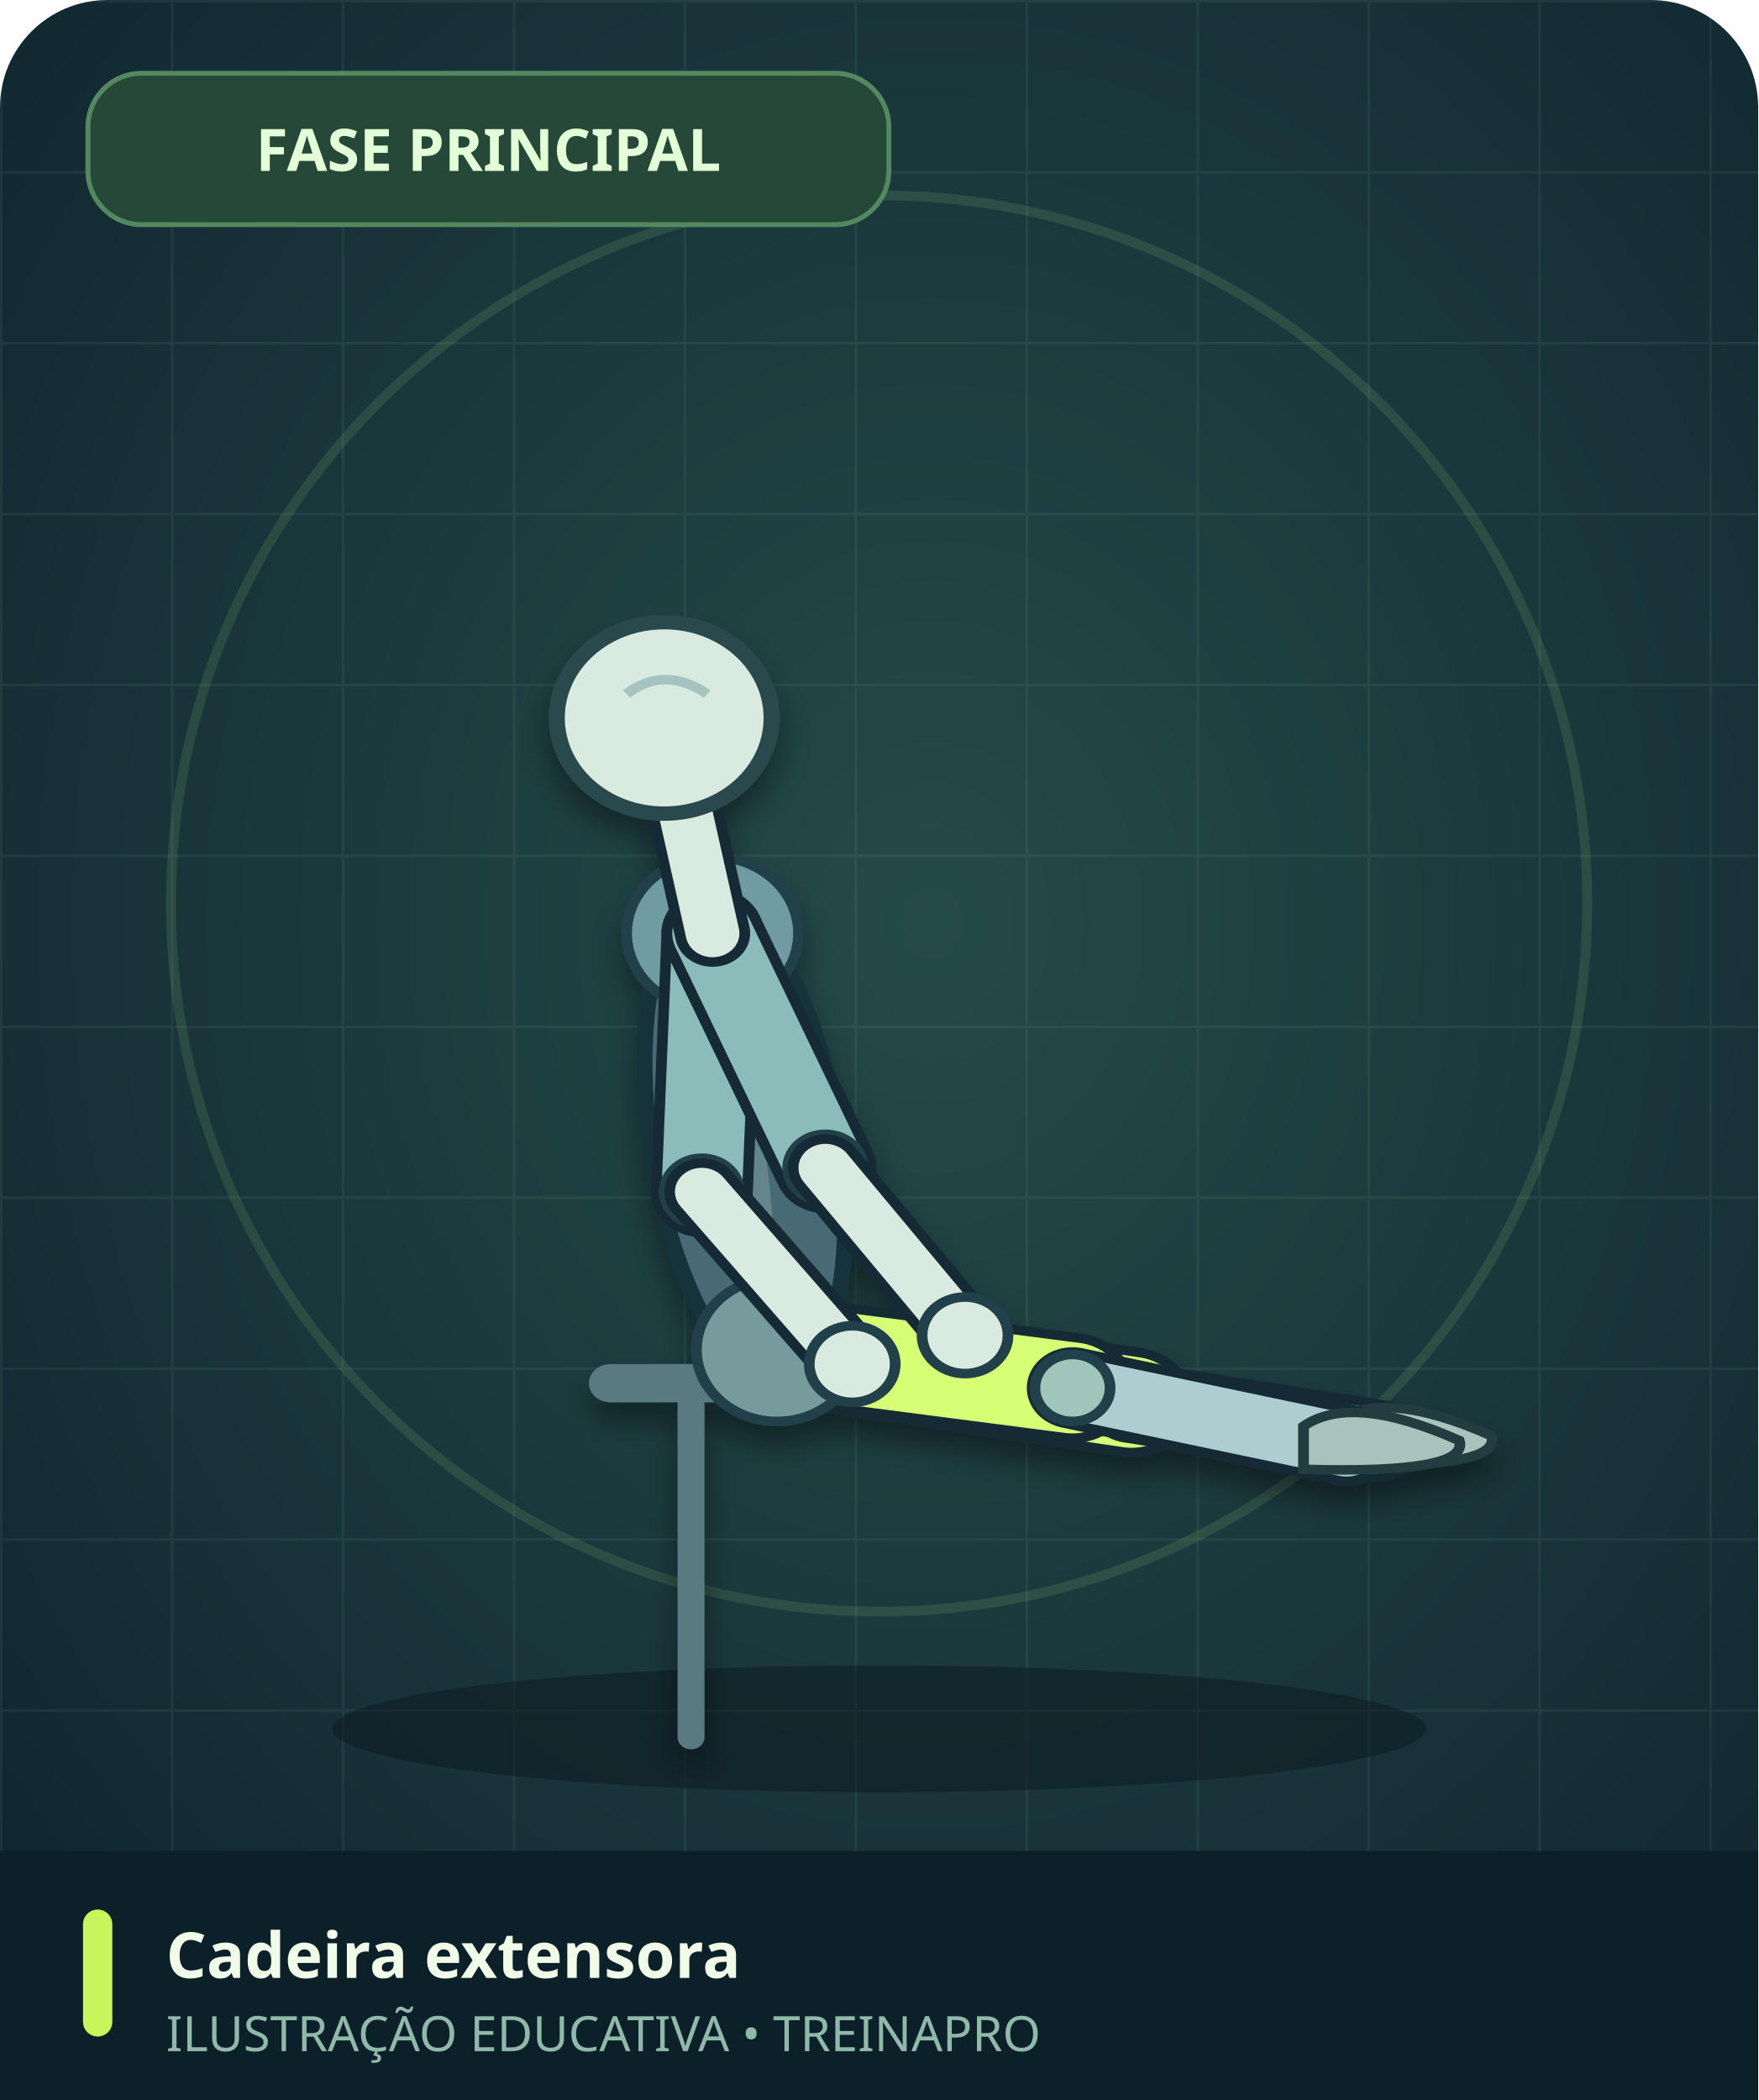
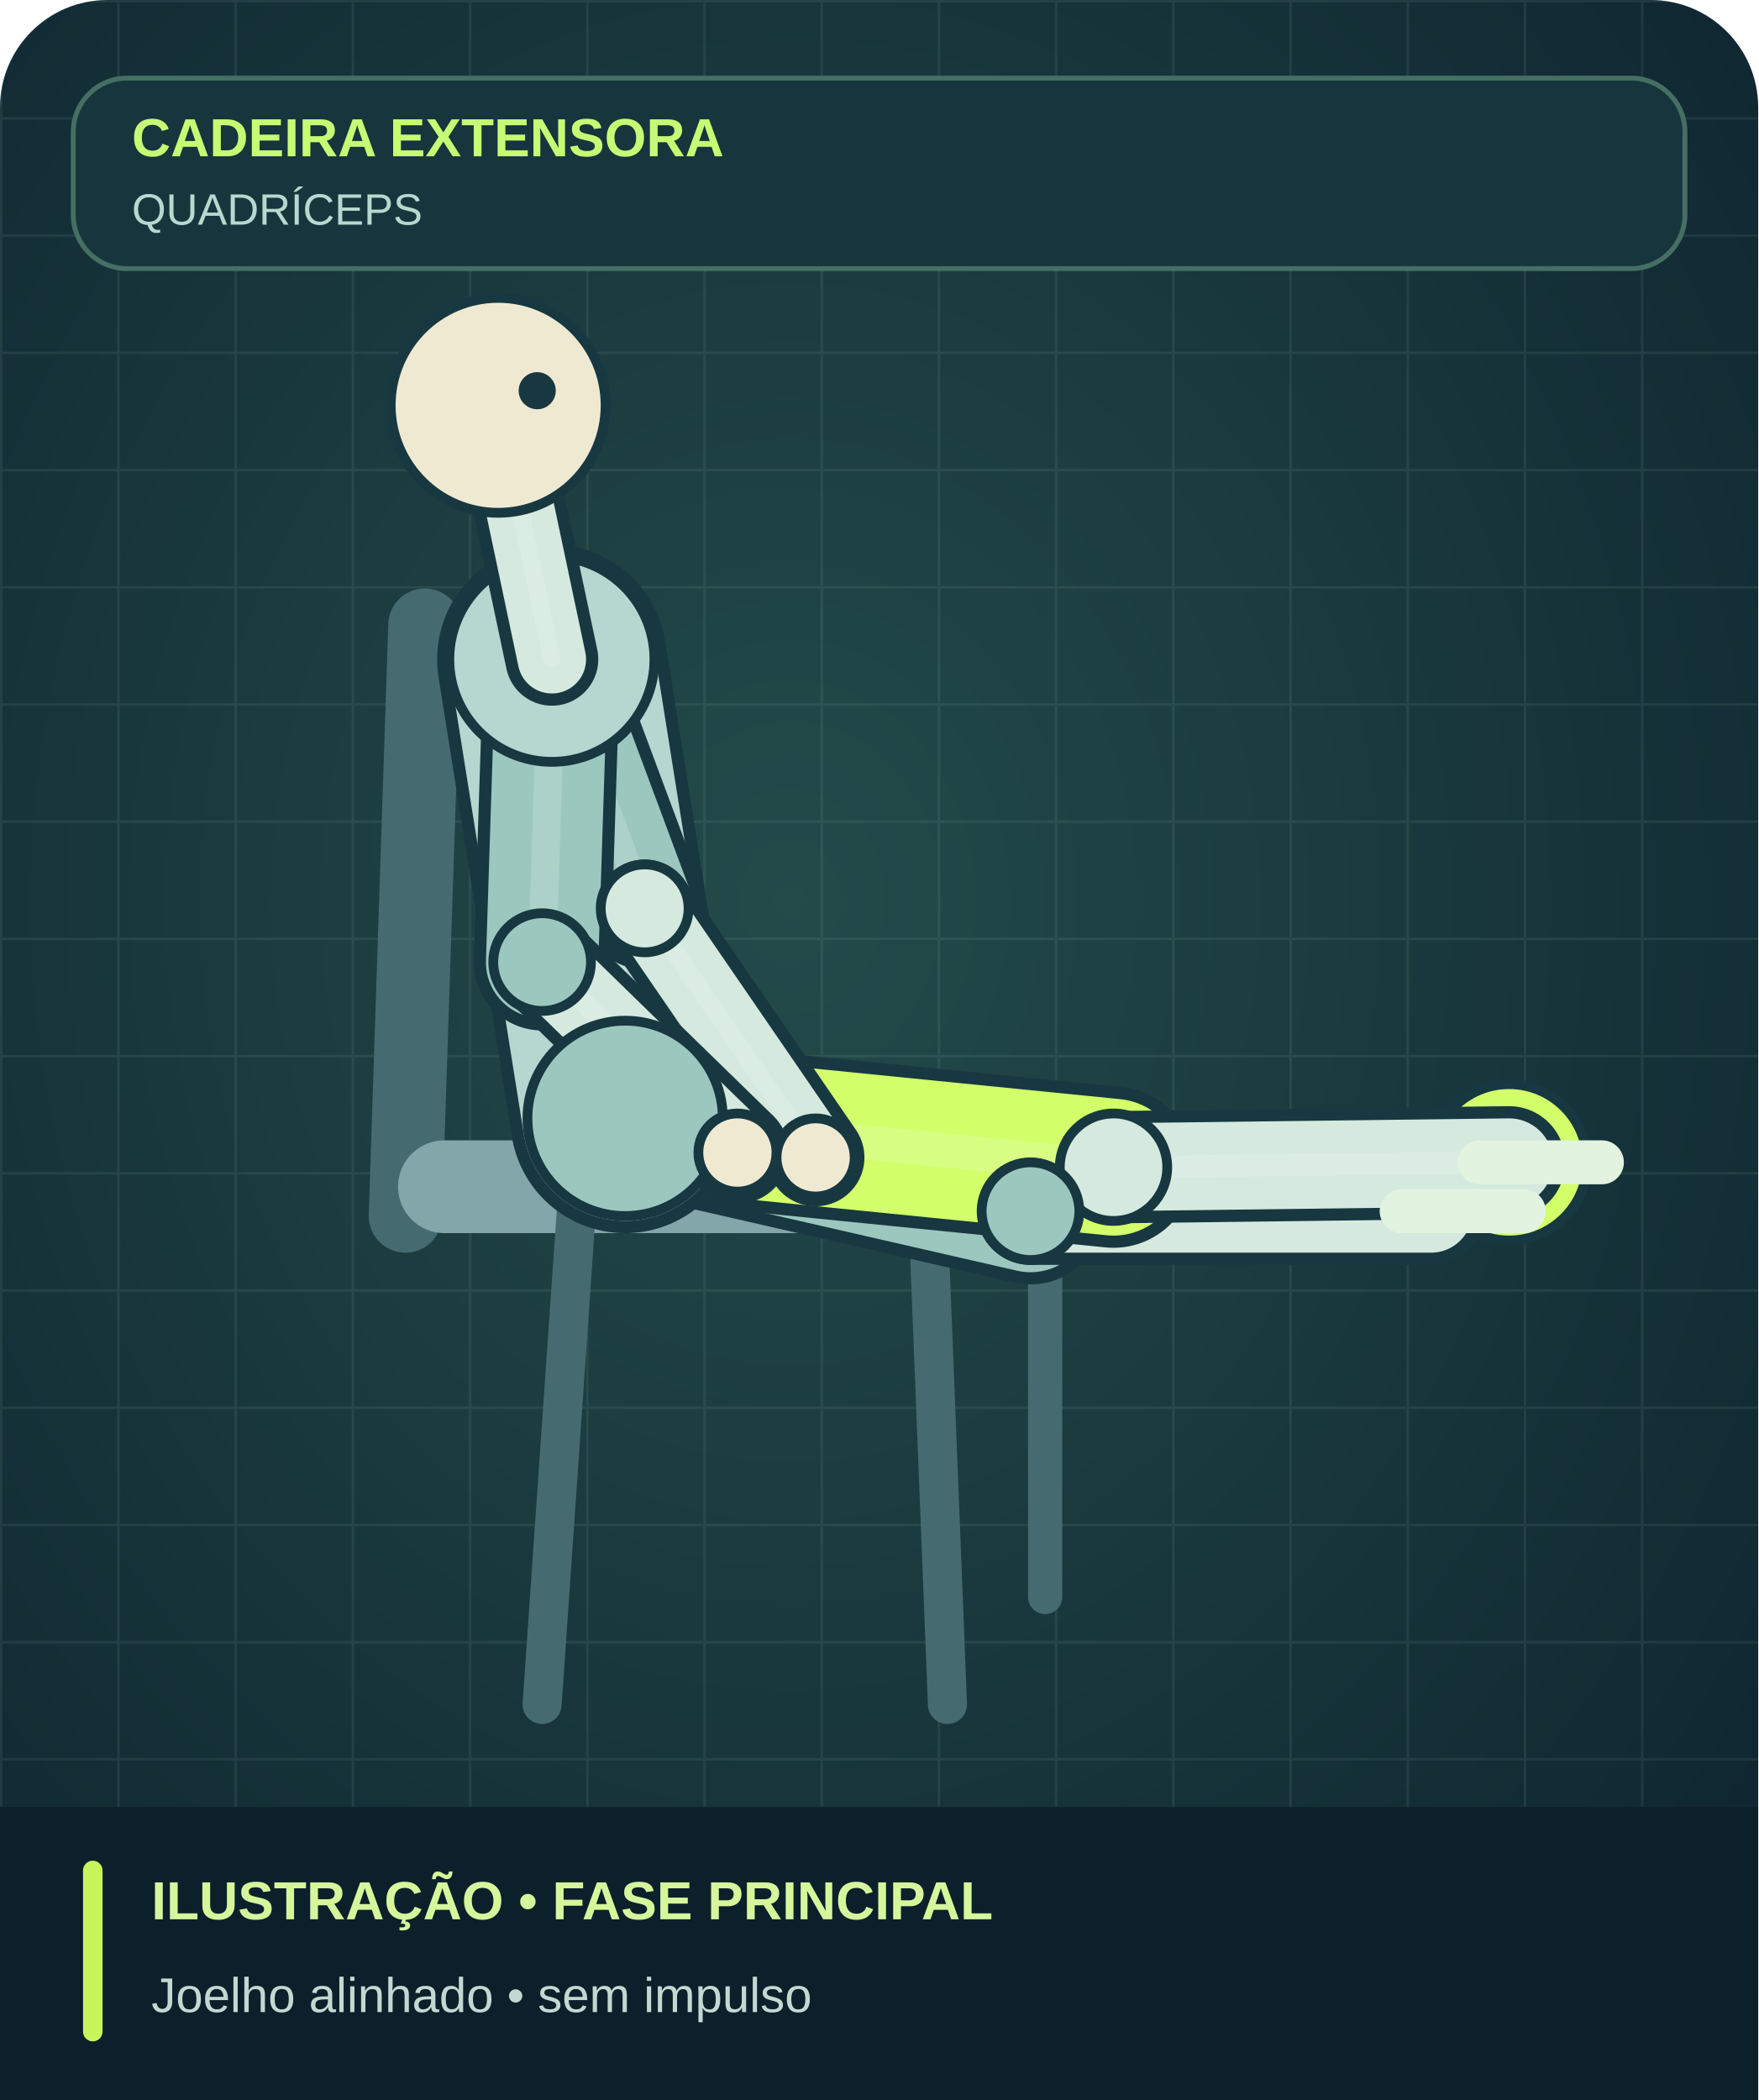
<svg xmlns="http://www.w3.org/2000/svg" viewBox="0 0 360 430" role="img" aria-labelledby="title desc">
  <defs>
-     <radialGradient id="bg" cx=".53" cy=".44" r=".78">
-       <stop stop-color="#254b49" />
-       <stop offset="1" stop-color="#0e222d" />
+     <radialGradient id="back" cx="45%" cy="43%" r="78%">
+       <stop stop-color="#234b4a" />
+       <stop offset="1" stop-color="#0d222e" />
    </radialGradient>
-     <pattern id="grid" width="35" height="35" patternUnits="userSpaceOnUse">
-       <path d="M35 0H0V35" stroke="#bddcb8" stroke-opacity=".07" fill="none" />
+     <pattern id="gr" patternUnits="userSpaceOnUse" width="24" height="24">
+       <path d="M24 0H0V24" fill="none" stroke="#bbd4cb" stroke-opacity=".09" />
    </pattern>
-     <filter id="glow" x="-30%" y="-30%" width="160%" height="160%">
-       <feDropShadow dx="0" dy="4" stdDeviation="3" flood-color="#000" flood-opacity=".40" />
-     </filter>
  </defs>
-   <rect width="360" height="430" rx="22" fill="url(#bg)" />
-   <rect width="360" height="430" rx="22" fill="url(#grid)" />
-   <ellipse cx="180" cy="354" rx="112" ry="13" fill="#0b1820" opacity=".50" />
-   <circle cx="180" cy="185" r="145" fill="none" stroke="#b5ef80" stroke-opacity=".12" stroke-width="2" />
-   <rect x="18" y="15" width="164" height="31" rx="11" fill="#264839" stroke="#548861" />
-   <text x="100" y="35" text-anchor="middle" fill="#e3ffd8" font-family="sans-serif" font-size="12" font-weight="bold">FASE PRINCIPAL</text>
-   <g transform="translate(37 49) scale(1.1 .98)" filter="url(#glow)">
-     <line x1="80" y1="239" x2="183" y2="239" stroke="#587a80" stroke-width="8" stroke-linecap="round" />
-     <line x1="95" y1="240" x2="95" y2="313" stroke="#587a80" stroke-width="5" stroke-linecap="round" />
-     <line x1="111" y1="232" x2="177" y2="243" stroke="#122c34" stroke-width="23" stroke-linecap="round" />
-     <line x1="111" y1="232" x2="177" y2="243" stroke="#d7ff75" stroke-width="19" stroke-linecap="round" />
-     <line x1="177" y1="243" x2="223" y2="251" stroke="#122c34" stroke-width="17" stroke-linecap="round" />
-     <line x1="177" y1="243" x2="223" y2="251" stroke="#adcdd0" stroke-width="13" stroke-linecap="round" />
-     <circle cx="177" cy="243" r="7" fill="#a0c5bb" stroke="#214149" stroke-width="2" />
-     <path d="M215 247 Q224 240 244 250 Q246 257 215 256Z" fill="#a6c4bb" stroke="#243c40" stroke-width="2" />
-     <line x1="111" y1="232" x2="166" y2="240" stroke="#122c34" stroke-width="23" stroke-linecap="round" />
-     <line x1="111" y1="232" x2="166" y2="240" stroke="#d7ff75" stroke-width="19" stroke-linecap="round" />
-     <line x1="166" y1="240" x2="217" y2="252" stroke="#122c34" stroke-width="17" stroke-linecap="round" />
-     <line x1="166" y1="240" x2="217" y2="252" stroke="#adcdd0" stroke-width="13" stroke-linecap="round" />
-     <circle cx="166" cy="240" r="7" fill="#a0c5bb" stroke="#214149" stroke-width="2" />
-     <path d="M209 248 Q218 241 238 251 Q240 258 209 257Z" fill="#a6c4bb" stroke="#243c40" stroke-width="2" />
-     <ellipse cx="105.0" cy="188.5" rx="17.5" ry="50.91" transform="rotate(-7.85 105.0 188.5)" fill="#466a75" stroke="#18333b" stroke-width="3" />
-     <ellipse cx="103.0" cy="188.5" rx="5.5" ry="36.91" transform="rotate(-7.85 105.0 188.5)" fill="#deefe3" opacity=".2" />
-     <circle cx="111" cy="232" r="15" fill="#779b9c" stroke="#214149" stroke-width="2" />
-     <circle cx="99" cy="145" r="16" fill="#6f9ca1" stroke="#214149" stroke-width="2" />
-     <line x1="99" y1="145" x2="97" y2="199" stroke="#122c34" stroke-width="19" stroke-linecap="round" />
-     <line x1="99" y1="145" x2="97" y2="199" stroke="#8cbcb9" stroke-width="15" stroke-linecap="round" />
-     <circle cx="97" cy="199" r="7" fill="#91bbba" stroke="#214149" stroke-width="2" />
-     <line x1="97" y1="199" x2="125" y2="235" stroke="#122c34" stroke-width="14" stroke-linecap="round" />
-     <line x1="97" y1="199" x2="125" y2="235" stroke="#d9ebe0" stroke-width="10" stroke-linecap="round" />
-     <circle cx="125" cy="235" r="8" fill="#d9ebe0" stroke="#214149" stroke-width="2" />
-     <line x1="99" y1="145" x2="120" y2="194" stroke="#122c34" stroke-width="19" stroke-linecap="round" />
-     <line x1="99" y1="145" x2="120" y2="194" stroke="#8cbcb9" stroke-width="15" stroke-linecap="round" />
-     <circle cx="120" cy="194" r="7" fill="#91bbba" stroke="#214149" stroke-width="2" />
-     <line x1="120" y1="194" x2="146" y2="229" stroke="#122c34" stroke-width="14" stroke-linecap="round" />
-     <line x1="120" y1="194" x2="146" y2="229" stroke="#d9ebe0" stroke-width="10" stroke-linecap="round" />
-     <circle cx="146" cy="229" r="8" fill="#d9ebe0" stroke="#214149" stroke-width="2" />
-     <line x1="99" y1="145" x2="90" y2="100" stroke="#122c34" stroke-width="14" stroke-linecap="round" />
-     <line x1="99" y1="145" x2="90" y2="100" stroke="#d9ebe0" stroke-width="10" stroke-linecap="round" />
-     <circle cx="90" cy="100" r="20" fill="#d9ebe0" stroke="#2a4a4e" stroke-width="3" />
-     <path d="M83 95 Q90 89 98 95" fill="none" stroke="#82a8aa" stroke-width="2" opacity=".6" />
+   <rect width="360" height="430" rx="22" fill="url(#back)" />
+   <rect width="360" height="430" rx="22" fill="url(#gr)" />
+   <rect x="15" y="16" rx="11" width="330" height="39" fill="#17353c" stroke="#456f63" />
+   <text x="27" y="32" fill="#c7fb74" font-size="11" font-weight="800" font-family="Arial,sans-serif">CADEIRA EXTENSORA</text>
+   <text x="27" y="46" fill="#b7d8ce" font-size="9" font-family="Arial,sans-serif">QUADRÍCEPS</text>
+   <g transform="translate(0 -2)">
+     <line x1="87.00" y1="130.00" x2="83.00" y2="251.00" stroke="#456b70" stroke-width="15" stroke-linecap="round" />
+     <line x1="91.00" y1="245.00" x2="222.00" y2="245.00" stroke="#82a6a9" stroke-width="19" stroke-linecap="round" />
+     <line x1="118.00" y1="250.00" x2="111.00" y2="351.00" stroke="#456b70" stroke-width="8" stroke-linecap="round" />
+     <line x1="190.00" y1="250.00" x2="194.00" y2="351.00" stroke="#456b70" stroke-width="8" stroke-linecap="round" />
+     <line x1="214.00" y1="244.00" x2="214.00" y2="329.00" stroke="#456b70" stroke-width="7" stroke-linecap="round" />
+     <circle cx="228.00" cy="243.00" r="13.00" fill="#82a6a9" stroke="#173840" stroke-width="2" />
+     <line x1="228.00" y1="243.00" x2="309.00" y2="240.00" stroke="#456b70" stroke-width="7" stroke-linecap="round" />
+     <circle cx="309.00" cy="240.00" r="16.00" fill="#d2ff6a" stroke="#173840" stroke-width="2" />
+     <line x1="128.00" y1="231.00" x2="211.00" y2="250.00" stroke="#173840" stroke-width="30" stroke-linecap="round" />
+     <line x1="128.00" y1="231.00" x2="211.00" y2="250.00" stroke="#9cc7bf" stroke-width="25" stroke-linecap="round" />
+     <line x1="128.00" y1="231.00" x2="211.00" y2="250.00" stroke="#f3fff2" stroke-width="6.25" stroke-linecap="round" opacity=".18" />
+     <line x1="211.00" y1="250.00" x2="293.00" y2="250.00" stroke="#173840" stroke-width="22" stroke-linecap="round" />
+     <line x1="211.00" y1="250.00" x2="293.00" y2="250.00" stroke="#d5e9de" stroke-width="17" stroke-linecap="round" />
+     <line x1="211.00" y1="250.00" x2="293.00" y2="250.00" stroke="#f3fff2" stroke-width="4.25" stroke-linecap="round" opacity=".18" />
+     <line x1="128.00" y1="231.00" x2="228.00" y2="241.00" stroke="#173840" stroke-width="33" stroke-linecap="round" />
+     <line x1="128.00" y1="231.00" x2="228.00" y2="241.00" stroke="#d2ff6a" stroke-width="28" stroke-linecap="round" />
+     <line x1="128.00" y1="231.00" x2="228.00" y2="241.00" stroke="#f3fff2" stroke-width="7" stroke-linecap="round" opacity=".18" />
+     <line x1="228.00" y1="241.00" x2="309.00" y2="240.00" stroke="#173840" stroke-width="23" stroke-linecap="round" />
+     <line x1="228.00" y1="241.00" x2="309.00" y2="240.00" stroke="#d5e9de" stroke-width="18" stroke-linecap="round" />
+     <line x1="228.00" y1="241.00" x2="309.00" y2="240.00" stroke="#f3fff2" stroke-width="4.5" stroke-linecap="round" opacity=".18" />
+     <line x1="113.00" y1="137.00" x2="128.00" y2="231.00" stroke="#173840" stroke-width="47" stroke-linecap="round" />
+     <line x1="113.00" y1="137.00" x2="128.00" y2="231.00" stroke="#b6d6d0" stroke-width="42" stroke-linecap="round" />
+     <line x1="113.00" y1="137.00" x2="128.00" y2="231.00" stroke="#f3fff2" stroke-width="10.5" stroke-linecap="round" opacity=".18" />
+     <line x1="113.00" y1="137.00" x2="132.00" y2="188.00" stroke="#173840" stroke-width="25" stroke-linecap="round" />
+     <line x1="113.00" y1="137.00" x2="132.00" y2="188.00" stroke="#9cc7bf" stroke-width="20" stroke-linecap="round" />
+     <line x1="113.00" y1="137.00" x2="132.00" y2="188.00" stroke="#f3fff2" stroke-width="5" stroke-linecap="round" opacity=".18" />
+     <line x1="132.00" y1="188.00" x2="167.00" y2="239.00" stroke="#173840" stroke-width="20" stroke-linecap="round" />
+     <line x1="132.00" y1="188.00" x2="167.00" y2="239.00" stroke="#d5e9de" stroke-width="15" stroke-linecap="round" />
+     <line x1="132.00" y1="188.00" x2="167.00" y2="239.00" stroke="#f3fff2" stroke-width="3.75" stroke-linecap="round" opacity=".18" />
+     <line x1="113.00" y1="137.00" x2="111.00" y2="199.00" stroke="#173840" stroke-width="28" stroke-linecap="round" />
+     <line x1="113.00" y1="137.00" x2="111.00" y2="199.00" stroke="#9cc7bf" stroke-width="23" stroke-linecap="round" />
+     <line x1="113.00" y1="137.00" x2="111.00" y2="199.00" stroke="#f3fff2" stroke-width="5.75" stroke-linecap="round" opacity=".18" />
+     <line x1="111.00" y1="199.00" x2="151.00" y2="238.00" stroke="#173840" stroke-width="21" stroke-linecap="round" />
+     <line x1="111.00" y1="199.00" x2="151.00" y2="238.00" stroke="#d5e9de" stroke-width="16" stroke-linecap="round" />
+     <line x1="111.00" y1="199.00" x2="151.00" y2="238.00" stroke="#f3fff2" stroke-width="4" stroke-linecap="round" opacity=".18" />
+     <circle cx="128.00" cy="231.00" r="20.00" fill="#9cc7bf" stroke="#173840" stroke-width="2" />
+     <circle cx="113.00" cy="137.00" r="21.00" fill="#b6d6d0" stroke="#173840" stroke-width="2" />
+     <circle cx="228.00" cy="241.00" r="11.00" fill="#d5e9de" stroke="#173840" stroke-width="2" />
+     <circle cx="211.00" cy="250.00" r="10.00" fill="#9cc7bf" stroke="#173840" stroke-width="2" />
+     <circle cx="111.00" cy="199.00" r="10.00" fill="#9cc7bf" stroke="#173840" stroke-width="2" />
+     <circle cx="132.00" cy="188.00" r="9.00" fill="#d5e9de" stroke="#173840" stroke-width="2" />
+     <circle cx="151.00" cy="238.00" r="8.00" fill="#f0e9d2" stroke="#173840" stroke-width="2" />
+     <circle cx="167.00" cy="239.00" r="8.00" fill="#f0e9d2" stroke="#173840" stroke-width="2" />
+     <line x1="113.00" y1="137.00" x2="102.00" y2="85.00" stroke="#173840" stroke-width="19" stroke-linecap="round" />
+     <line x1="113.00" y1="137.00" x2="102.00" y2="85.00" stroke="#d5e9de" stroke-width="14" stroke-linecap="round" />
+     <line x1="113.00" y1="137.00" x2="102.00" y2="85.00" stroke="#f3fff2" stroke-width="3.5" stroke-linecap="round" opacity=".18" />
+     <circle cx="102.00" cy="85.00" r="22.00" fill="#f0e9d2" stroke="#173840" stroke-width="2" />
+     <circle cx="110.00" cy="82.00" r="2.80" fill="#173840" stroke="#173840" stroke-width="2" />
+     <line x1="303.00" y1="240.00" x2="328.00" y2="240.00" stroke="#e2f3df" stroke-width="9" stroke-linecap="round" />
+     <line x1="287.00" y1="250.00" x2="312.00" y2="250.00" stroke="#e2f3df" stroke-width="9" stroke-linecap="round" />
  </g>
-   <rect x="0" y="379" width="360" height="51" fill="#0c2029" />
-   <rect x="17" y="391" width="6" height="26" rx="3" fill="#c6f65b" />
-   <text x="34" y="405" fill="#f0fbe8" font-family="sans-serif" font-size="13" font-weight="bold">Cadeira extensora</text>
-   <text x="34" y="420" fill="#91b9aa" font-family="sans-serif" font-size="10">ILUSTRAÇÃO EDUCATIVA • TREINAPRO</text>
+   <rect x="0" y="370" width="360" height="60" fill="#0c202b" />
+   <rect x="17" y="381" width="4" height="37" rx="2" fill="#c6f65b" />
+   <text x="31" y="393" fill="#d6f69c" font-size="11" font-family="Arial,sans-serif" font-weight="800">ILUSTRAÇÃO • FASE PRINCIPAL</text>
+   <text x="31" y="412" fill="#c2d9d1" font-size="10" font-family="Arial,sans-serif">Joelho alinhado • sem impulso</text>
</svg>
